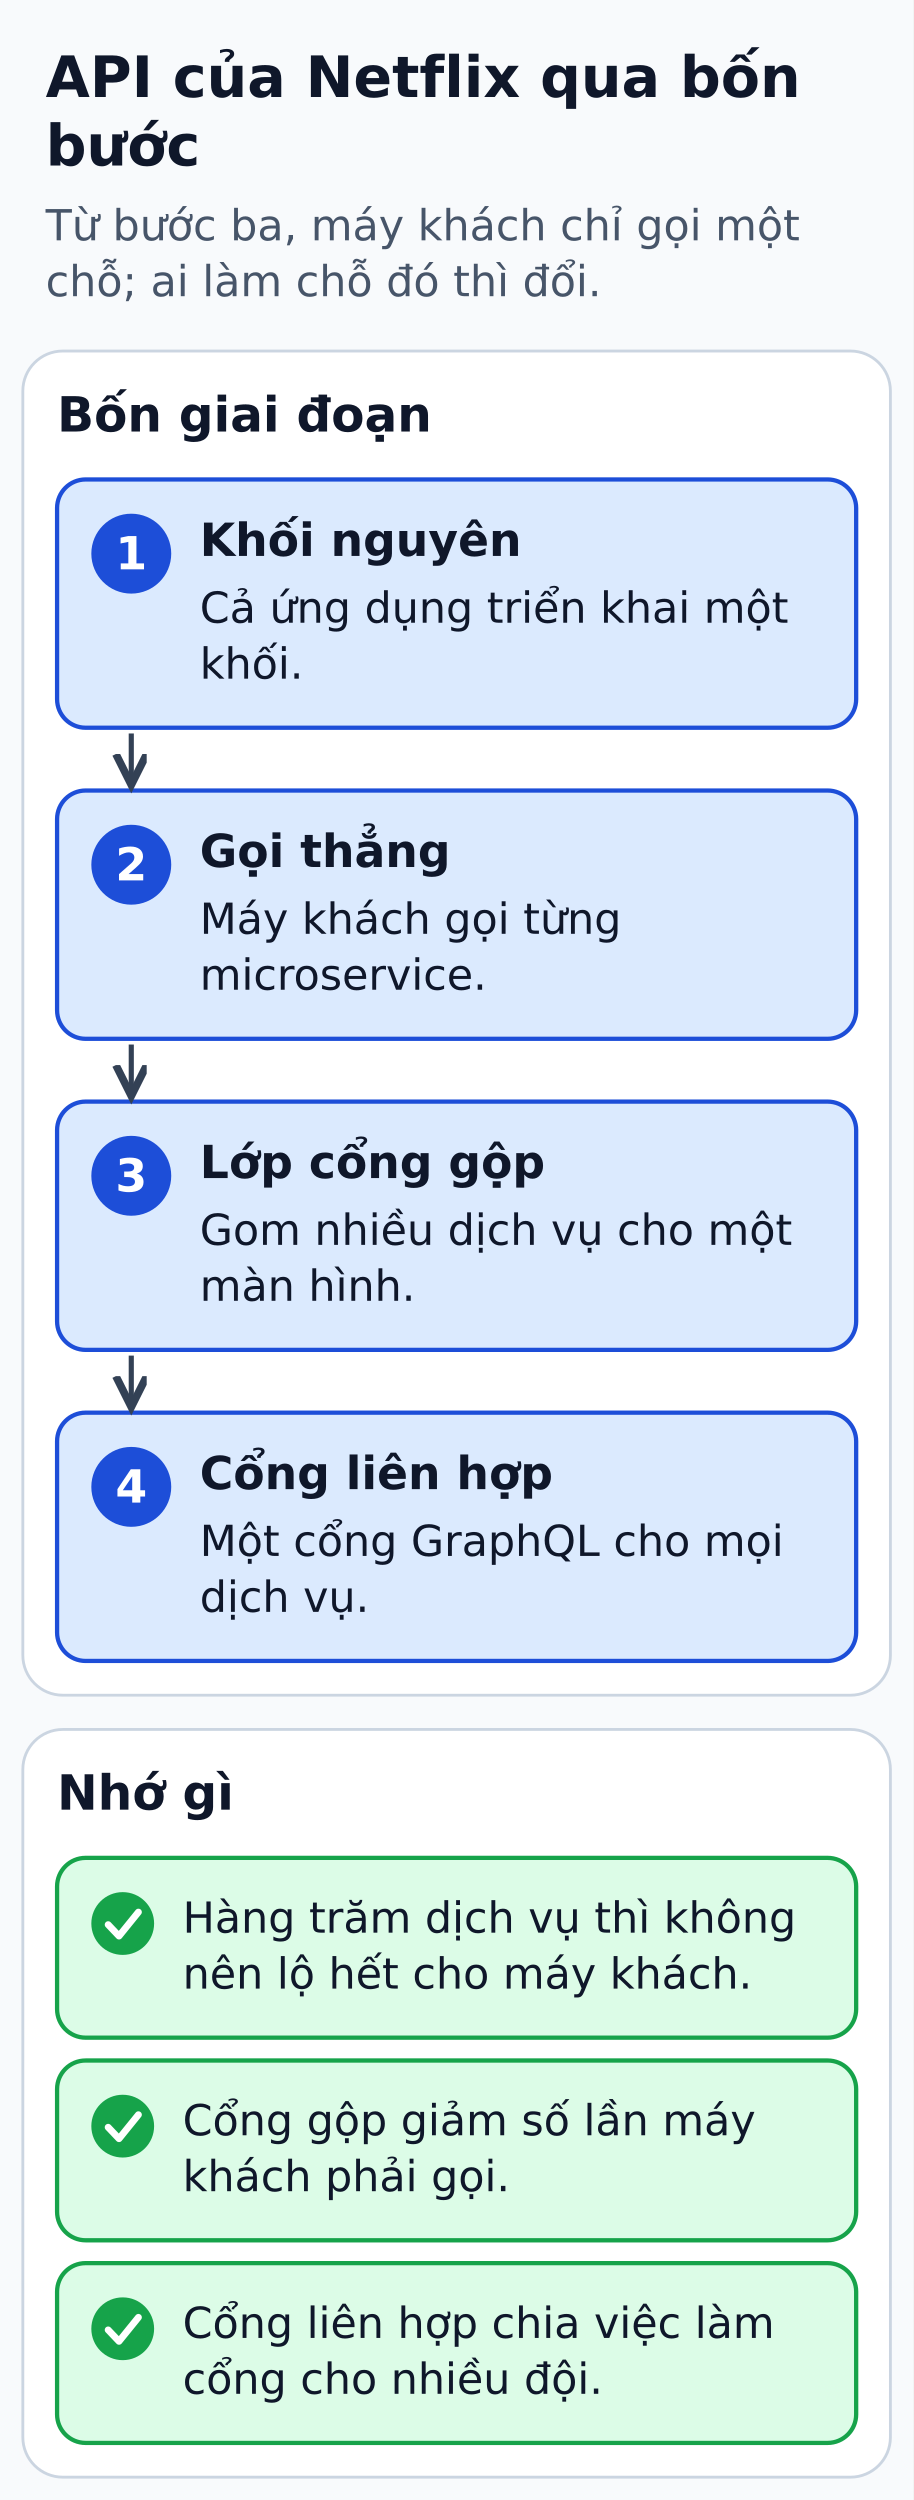
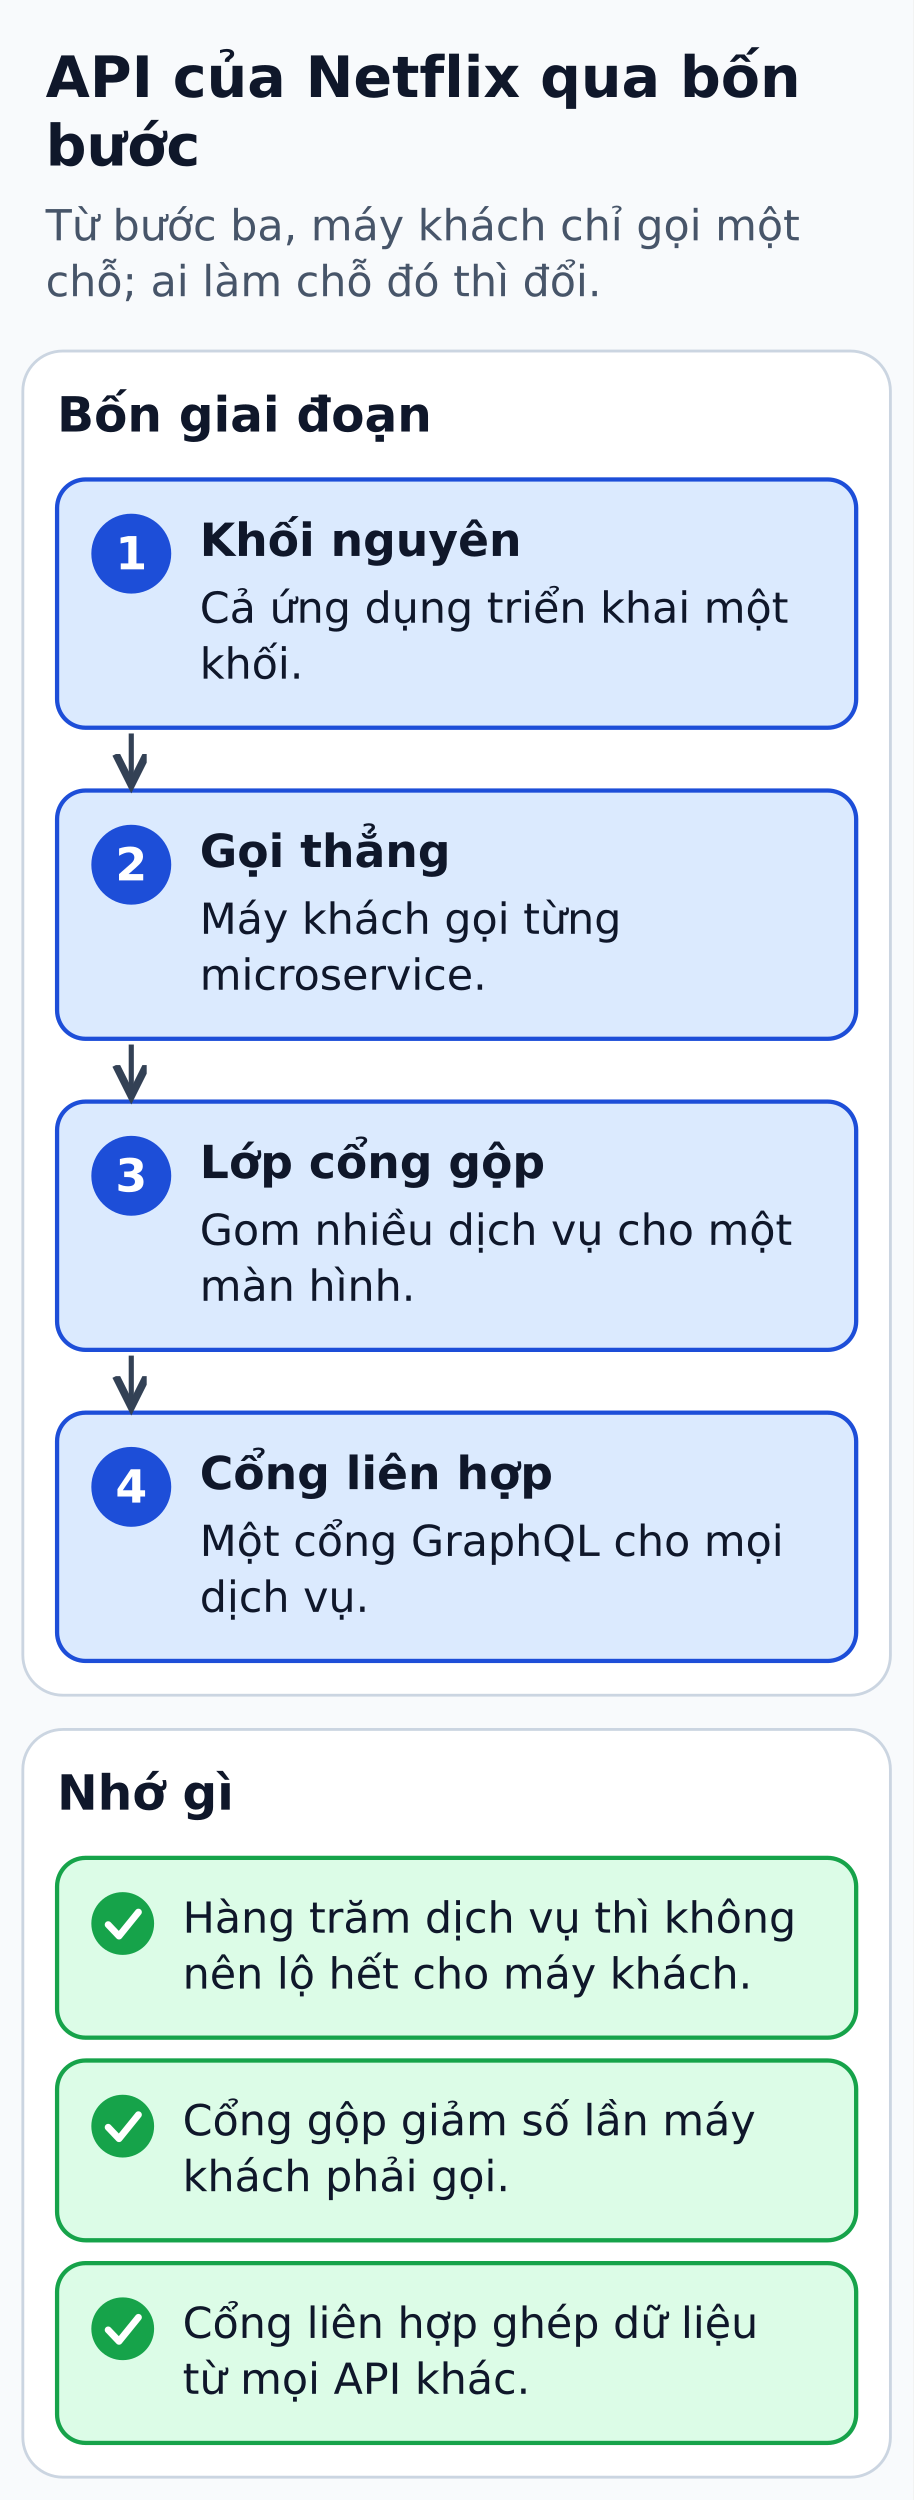
<svg xmlns="http://www.w3.org/2000/svg" width="320" height="876" viewBox="0 0 320 876" role="img" aria-labelledby="title desc">
  <defs>
    <marker id="arrow" markerWidth="8" markerHeight="8" refX="6" refY="3" orient="auto">
      <path d="M0,0 L6,3 L0,6" fill="none" stroke="#334155" stroke-width="1.5" />
    </marker>
  </defs>
  <rect width="320" height="876" fill="#f8fafc" />
  <g font-family="DejaVu Sans, Arial, sans-serif" fill="#0f172a">
    <text x="16" y="34" font-size="20" fill="#0f172a" font-weight="bold" text-anchor="start">API của Netflix qua bốn</text>
    <text x="16" y="58" font-size="20" fill="#0f172a" font-weight="bold" text-anchor="start">bước</text>
    <text x="16" y="84.2" font-size="15" fill="#475569" font-weight="normal" text-anchor="start">Từ bước ba, máy khách chỉ gọi một</text>
    <text x="16" y="103.8" font-size="15" fill="#475569" font-weight="normal" text-anchor="start">chỗ; ai làm chỗ đó thì đổi.</text>
    <rect x="8" y="123" width="304" height="471" rx="14" fill="#ffffff" stroke="#cbd5e1" stroke-width="1" />
    <text x="20" y="151.2" font-size="17" fill="#0f172a" font-weight="bold" text-anchor="start">Bốn giai đoạn</text>
    <rect x="20" y="168" width="280" height="87" rx="10" fill="#dbeafe" stroke="#1d4ed8" stroke-width="1.5" />
    <circle cx="46" cy="194" r="14" fill="#1d4ed8" />
    <text x="46" y="199.5" font-size="16" fill="#ffffff" font-weight="bold" text-anchor="middle">1</text>
    <text x="70" y="194.8" font-size="16" fill="#0f172a" font-weight="bold" text-anchor="start">Khối nguyên</text>
    <text x="70" y="218.2" font-size="15" fill="#0f172a" font-weight="normal" text-anchor="start">Cả ứng dụng triển khai một</text>
    <text x="70" y="237.8" font-size="15" fill="#0f172a" font-weight="normal" text-anchor="start">khối.</text>
    <rect x="20" y="277" width="280" height="87" rx="10" fill="#dbeafe" stroke="#1d4ed8" stroke-width="1.5" />
    <circle cx="46" cy="303" r="14" fill="#1d4ed8" />
    <text x="46" y="308.5" font-size="16" fill="#ffffff" font-weight="bold" text-anchor="middle">2</text>
    <text x="70" y="303.8" font-size="16" fill="#0f172a" font-weight="bold" text-anchor="start">Gọi thẳng</text>
    <text x="70" y="327.2" font-size="15" fill="#0f172a" font-weight="normal" text-anchor="start">Máy khách gọi từng</text>
    <text x="70" y="346.8" font-size="15" fill="#0f172a" font-weight="normal" text-anchor="start">microservice.</text>
    <polyline points="46,257 46,275" fill="none" stroke="#334155" stroke-width="1.8" stroke-linejoin="round" marker-end="url(#arrow)" />
    <rect x="20" y="386" width="280" height="87" rx="10" fill="#dbeafe" stroke="#1d4ed8" stroke-width="1.5" />
    <circle cx="46" cy="412" r="14" fill="#1d4ed8" />
    <text x="46" y="417.5" font-size="16" fill="#ffffff" font-weight="bold" text-anchor="middle">3</text>
    <text x="70" y="412.8" font-size="16" fill="#0f172a" font-weight="bold" text-anchor="start">Lớp cổng gộp</text>
    <text x="70" y="436.2" font-size="15" fill="#0f172a" font-weight="normal" text-anchor="start">Gom nhiều dịch vụ cho một</text>
    <text x="70" y="455.8" font-size="15" fill="#0f172a" font-weight="normal" text-anchor="start">màn hình.</text>
    <polyline points="46,366 46,384" fill="none" stroke="#334155" stroke-width="1.8" stroke-linejoin="round" marker-end="url(#arrow)" />
    <rect x="20" y="495" width="280" height="87" rx="10" fill="#dbeafe" stroke="#1d4ed8" stroke-width="1.5" />
    <circle cx="46" cy="521" r="14" fill="#1d4ed8" />
    <text x="46" y="526.5" font-size="16" fill="#ffffff" font-weight="bold" text-anchor="middle">4</text>
    <text x="70" y="521.8" font-size="16" fill="#0f172a" font-weight="bold" text-anchor="start">Cổng liên hợp</text>
    <text x="70" y="545.2" font-size="15" fill="#0f172a" font-weight="normal" text-anchor="start">Một cổng GraphQL cho mọi</text>
    <text x="70" y="564.8" font-size="15" fill="#0f172a" font-weight="normal" text-anchor="start">dịch vụ.</text>
    <polyline points="46,475 46,493" fill="none" stroke="#334155" stroke-width="1.8" stroke-linejoin="round" marker-end="url(#arrow)" />
    <rect x="8" y="606" width="304" height="262" rx="14" fill="#ffffff" stroke="#cbd5e1" stroke-width="1" />
    <text x="20" y="634.1" font-size="17" fill="#0f172a" font-weight="bold" text-anchor="start">Nhớ gì</text>
    <rect x="20" y="651" width="280" height="63" rx="10" fill="#dcfce7" stroke="#16a34a" stroke-width="1.5" />
    <circle cx="43" cy="674" r="11" fill="#16a34a" />
    <polyline points="37.9,674.4 41.7,678.4 48.5,670" fill="none" stroke="#ffffff" stroke-width="2.4" stroke-linecap="round" stroke-linejoin="round" />
    <text x="64" y="677.2" font-size="15" fill="#0f172a" font-weight="normal" text-anchor="start">Hàng trăm dịch vụ thì không</text>
    <text x="64" y="696.8" font-size="15" fill="#0f172a" font-weight="normal" text-anchor="start">nên lộ hết cho máy khách.</text>
    <rect x="20" y="722" width="280" height="63" rx="10" fill="#dcfce7" stroke="#16a34a" stroke-width="1.5" />
    <circle cx="43" cy="745" r="11" fill="#16a34a" />
    <polyline points="37.9,745.4 41.7,749.4 48.5,741" fill="none" stroke="#ffffff" stroke-width="2.4" stroke-linecap="round" stroke-linejoin="round" />
    <text x="64" y="748.2" font-size="15" fill="#0f172a" font-weight="normal" text-anchor="start">Cổng gộp giảm số lần máy</text>
    <text x="64" y="767.8" font-size="15" fill="#0f172a" font-weight="normal" text-anchor="start">khách phải gọi.</text>
    <rect x="20" y="793" width="280" height="63" rx="10" fill="#dcfce7" stroke="#16a34a" stroke-width="1.5" />
    <circle cx="43" cy="816" r="11" fill="#16a34a" />
    <polyline points="37.9,816.4 41.7,820.4 48.5,812" fill="none" stroke="#ffffff" stroke-width="2.4" stroke-linecap="round" stroke-linejoin="round" />
-     <text x="64" y="819.2" font-size="15" fill="#0f172a" font-weight="normal" text-anchor="start">Cổng liên hợp chia việc làm</text>
-     <text x="64" y="838.8" font-size="15" fill="#0f172a" font-weight="normal" text-anchor="start">cổng cho nhiều đội.</text>
+     <text x="64" y="819.2" font-size="15" fill="#0f172a" font-weight="normal" text-anchor="start">Cổng liên hợp ghép dữ liệu</text>
+     <text x="64" y="838.8" font-size="15" fill="#0f172a" font-weight="normal" text-anchor="start">từ mọi API khác.</text>
  </g>
</svg>
